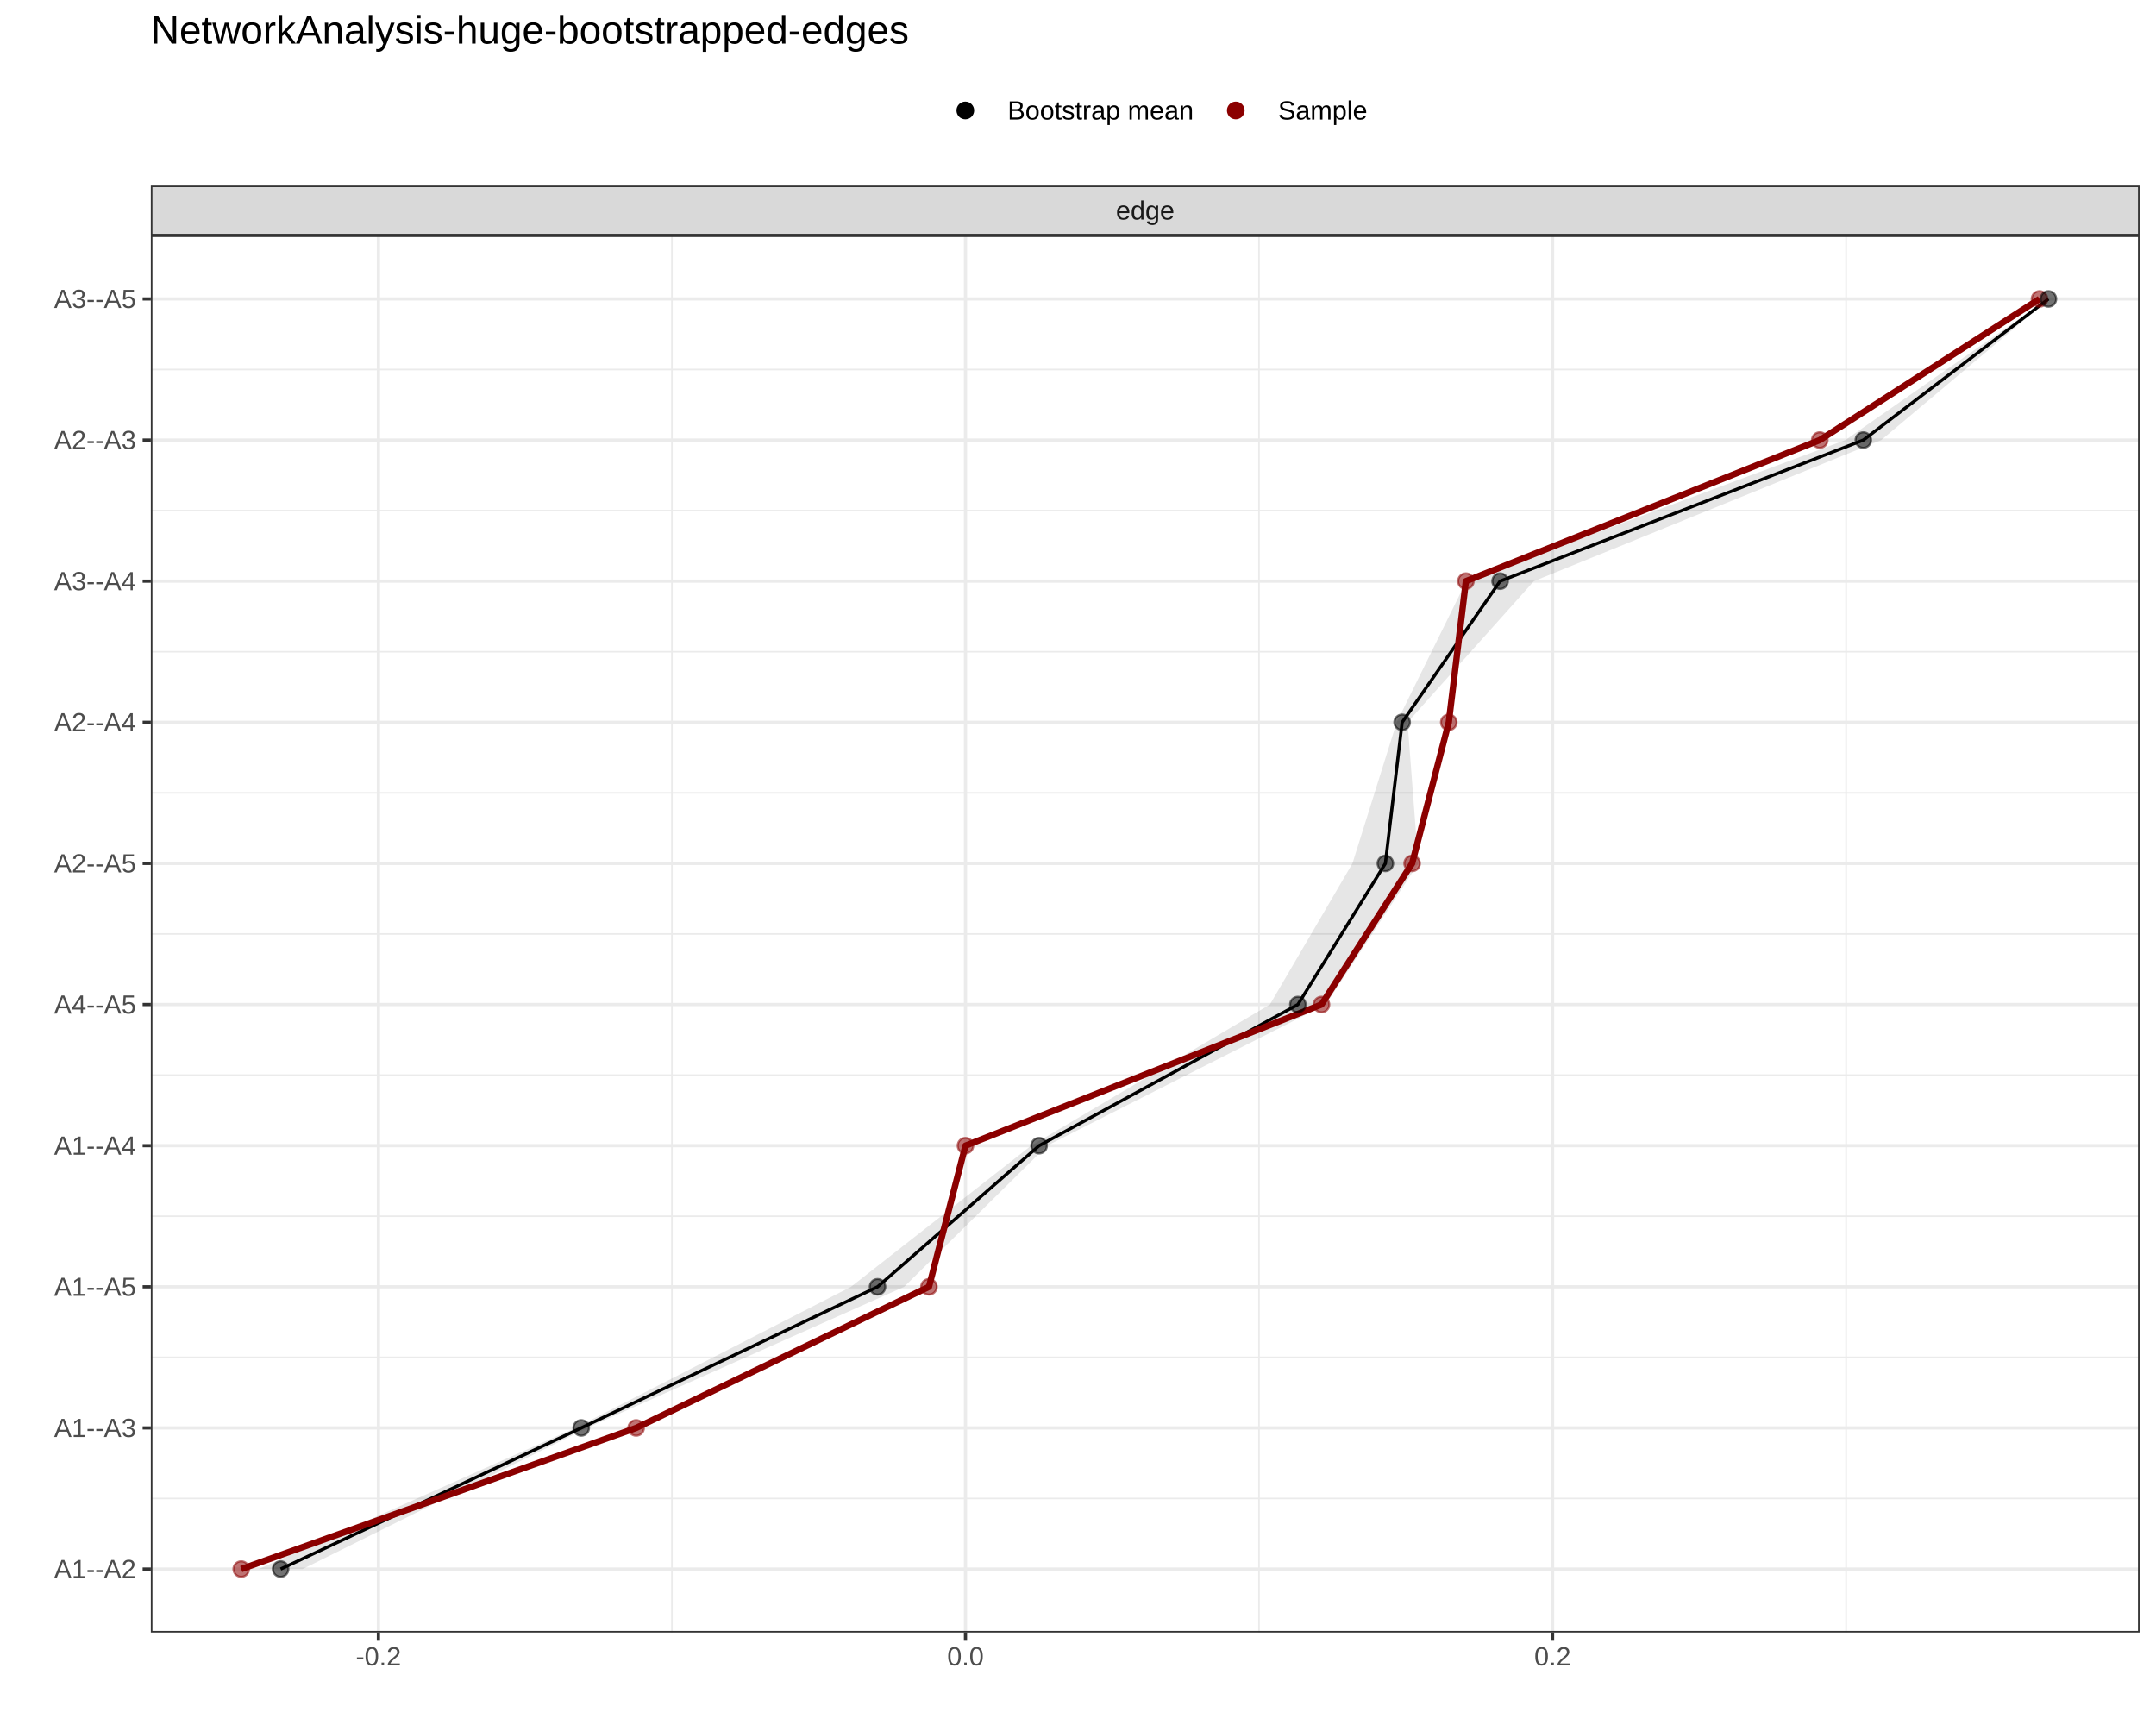
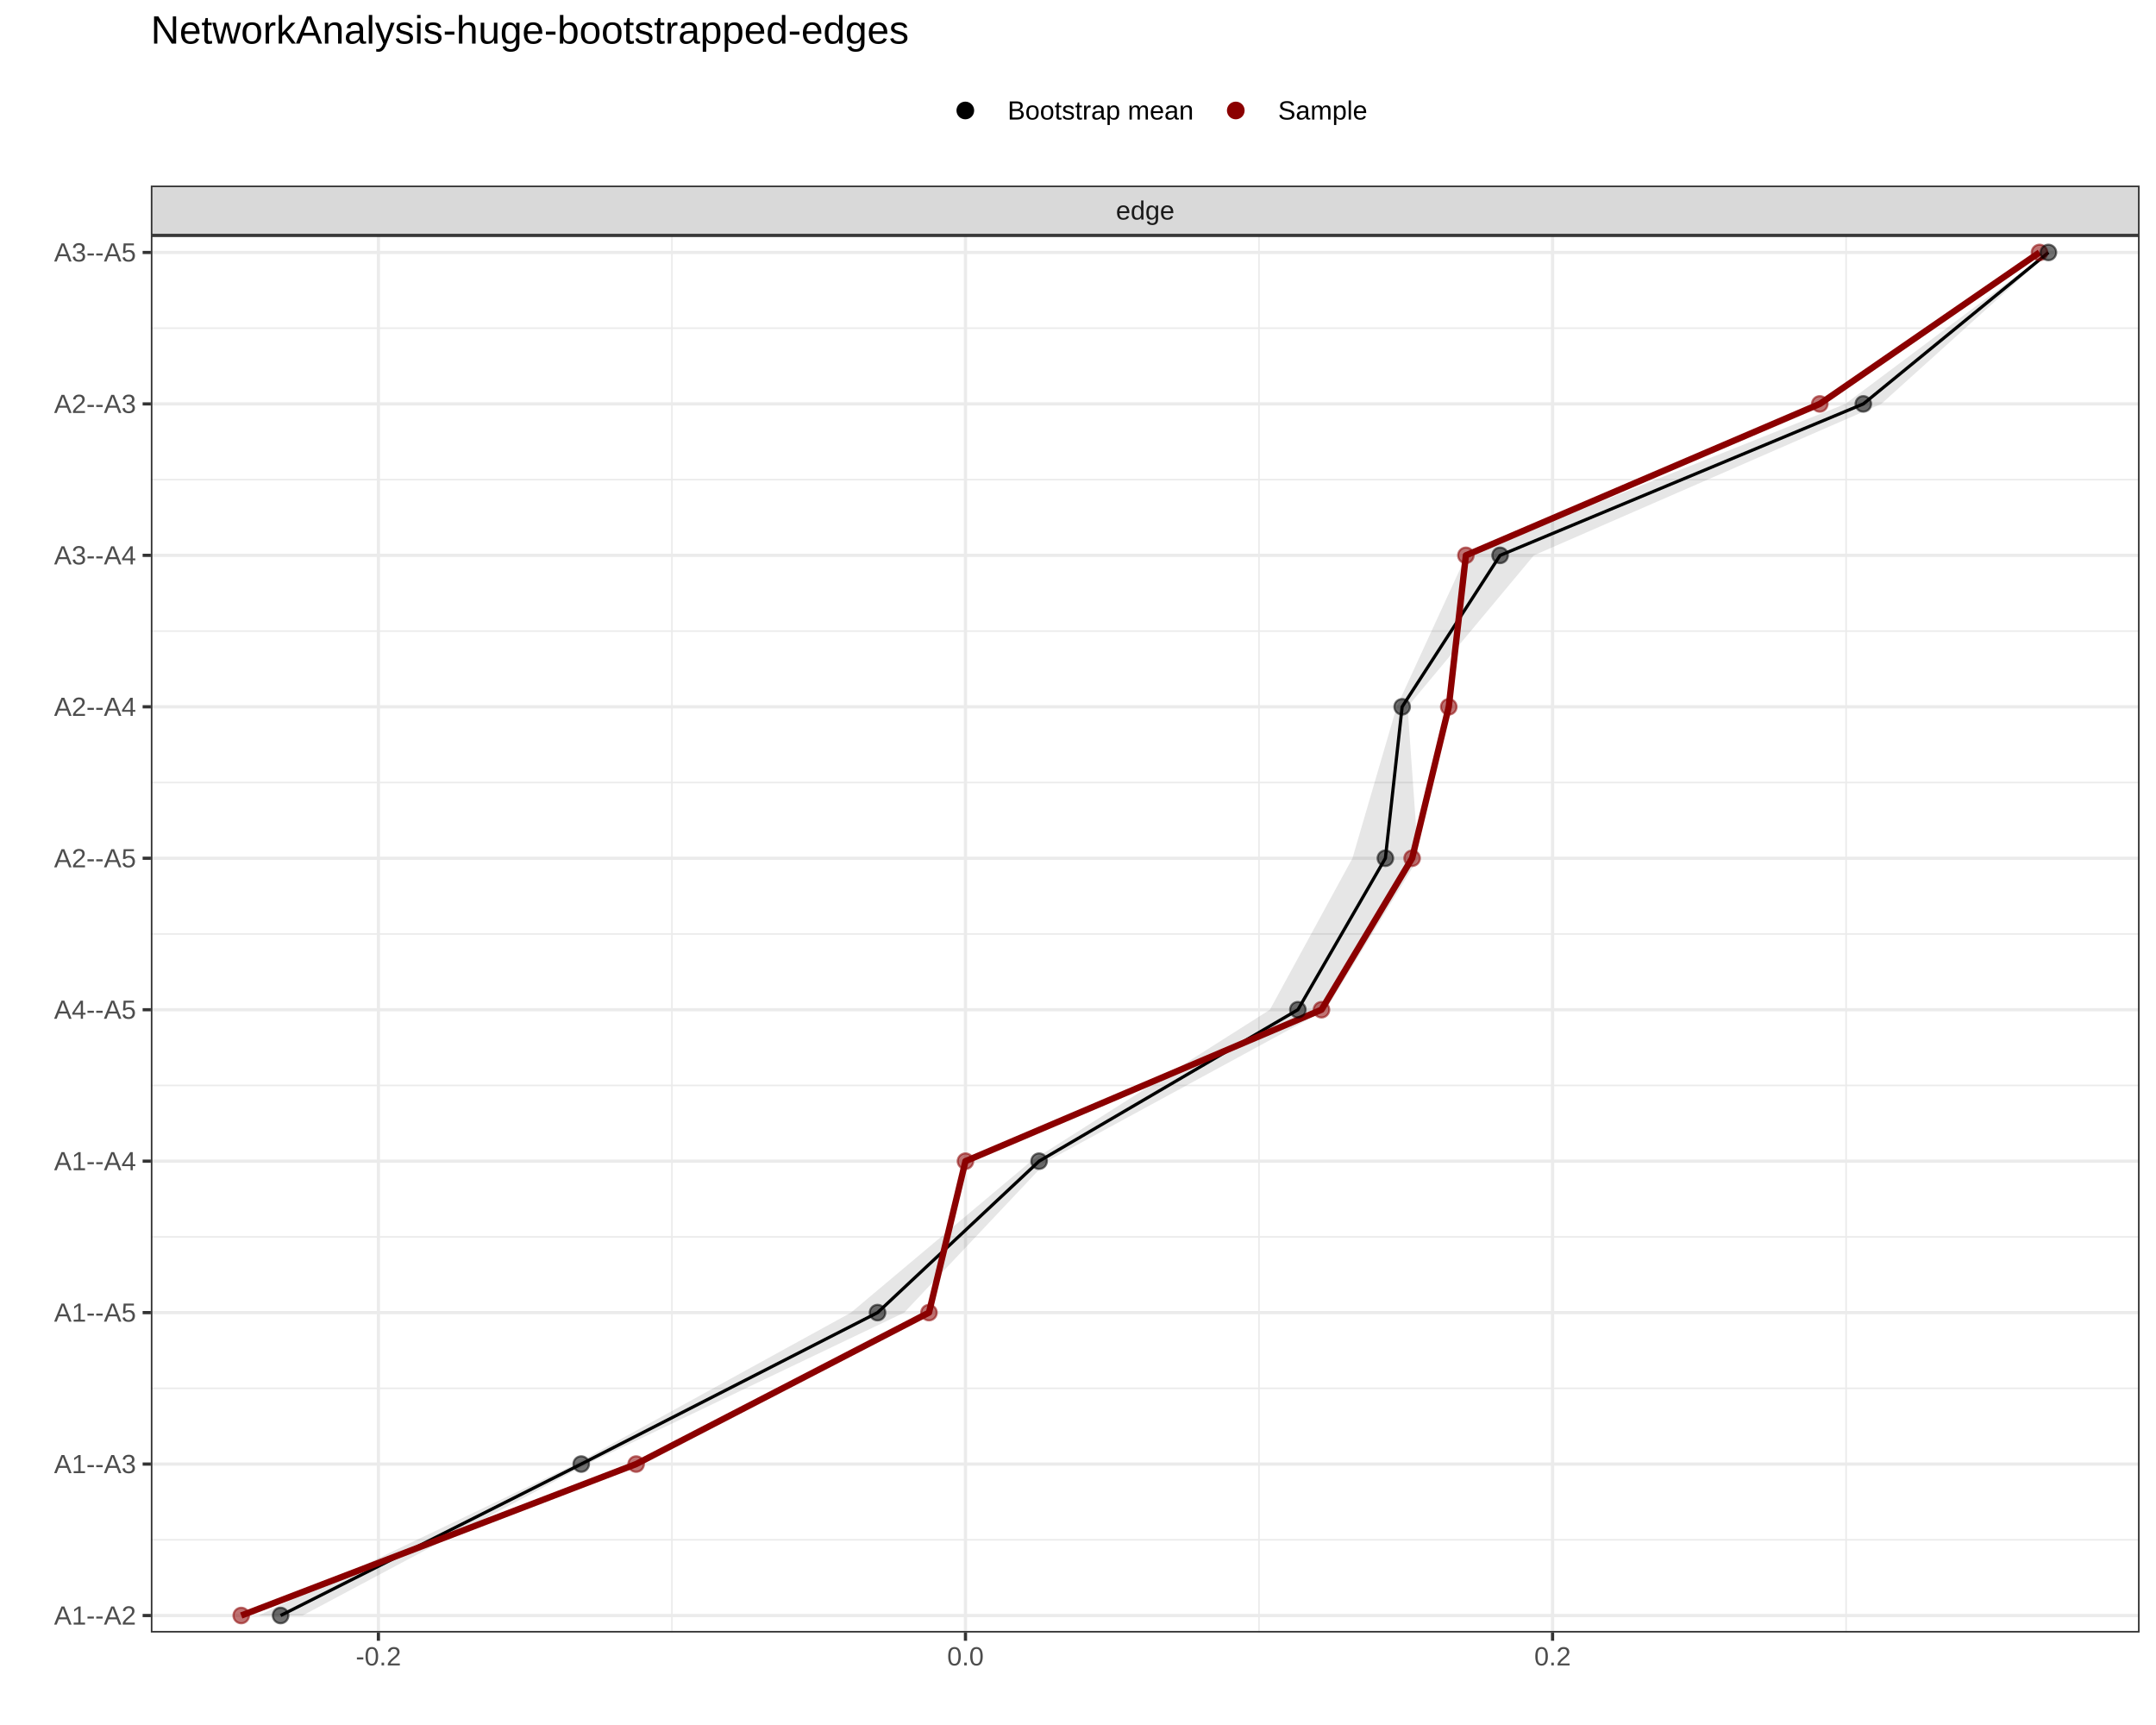
<svg xmlns="http://www.w3.org/2000/svg" viewBox="0 0 720.00 576.00">
  <defs>
    <style type="text/css">
    line, polyline, polygon, path, rect, circle {
      fill: none;
      stroke: #000000;
      stroke-linecap: round;
      stroke-linejoin: round;
      stroke-miterlimit: 10.00;
    }
  </style>
  </defs>
  <rect width="100%" height="100%" style="stroke: none; fill: #FFFFFF;" />
  <rect x="0.00" y="0.00" width="720.00" height="576.00" style="stroke-width: 1.07; stroke: #FFFFFF; fill: #FFFFFF;" />
  <defs>
    <clipPath id="cpNTAuMzd8NzE0LjUyfDU0NS4xM3w3OC42MQ==">
      <rect x="50.37" y="78.61" width="664.15" height="466.52" />
    </clipPath>
  </defs>
  <rect x="50.37" y="78.61" width="664.15" height="466.52" style="stroke-width: 1.07; stroke: none; fill: #FFFFFF;" clip-path="url(#cpNTAuMzd8NzE0LjUyfDU0NS4xM3w3OC42MQ==)" />
-   <polyline points="50.37,500.36 714.52,500.36 " style="stroke-width: 0.53; stroke: #EBEBEB; stroke-linecap: butt;" clip-path="url(#cpNTAuMzd8NzE0LjUyfDU0NS4xM3w3OC42MQ==)" />
-   <polyline points="50.37,453.24 714.52,453.24 " style="stroke-width: 0.53; stroke: #EBEBEB; stroke-linecap: butt;" clip-path="url(#cpNTAuMzd8NzE0LjUyfDU0NS4xM3w3OC42MQ==)" />
-   <polyline points="50.37,406.12 714.52,406.12 " style="stroke-width: 0.53; stroke: #EBEBEB; stroke-linecap: butt;" clip-path="url(#cpNTAuMzd8NzE0LjUyfDU0NS4xM3w3OC42MQ==)" />
-   <polyline points="50.37,358.99 714.52,358.99 " style="stroke-width: 0.53; stroke: #EBEBEB; stroke-linecap: butt;" clip-path="url(#cpNTAuMzd8NzE0LjUyfDU0NS4xM3w3OC42MQ==)" />
+   <polyline points="50.37,514.16 714.52,514.16 " style="stroke-width: 0.53; stroke: #EBEBEB; stroke-linecap: butt;" clip-path="url(#cpNTAuMzd8NzE0LjUyfDU0NS4xM3w3OC42MQ==)" />
+   <polyline points="50.37,463.59 714.52,463.59 " style="stroke-width: 0.53; stroke: #EBEBEB; stroke-linecap: butt;" clip-path="url(#cpNTAuMzd8NzE0LjUyfDU0NS4xM3w3OC42MQ==)" />
+   <polyline points="50.37,413.01 714.52,413.01 " style="stroke-width: 0.53; stroke: #EBEBEB; stroke-linecap: butt;" clip-path="url(#cpNTAuMzd8NzE0LjUyfDU0NS4xM3w3OC42MQ==)" />
+   <polyline points="50.37,362.44 714.52,362.44 " style="stroke-width: 0.53; stroke: #EBEBEB; stroke-linecap: butt;" clip-path="url(#cpNTAuMzd8NzE0LjUyfDU0NS4xM3w3OC42MQ==)" />
  <polyline points="50.37,311.87 714.52,311.87 " style="stroke-width: 0.53; stroke: #EBEBEB; stroke-linecap: butt;" clip-path="url(#cpNTAuMzd8NzE0LjUyfDU0NS4xM3w3OC42MQ==)" />
-   <polyline points="50.37,264.75 714.52,264.75 " style="stroke-width: 0.53; stroke: #EBEBEB; stroke-linecap: butt;" clip-path="url(#cpNTAuMzd8NzE0LjUyfDU0NS4xM3w3OC42MQ==)" />
-   <polyline points="50.37,217.62 714.52,217.62 " style="stroke-width: 0.53; stroke: #EBEBEB; stroke-linecap: butt;" clip-path="url(#cpNTAuMzd8NzE0LjUyfDU0NS4xM3w3OC42MQ==)" />
-   <polyline points="50.37,170.50 714.52,170.50 " style="stroke-width: 0.53; stroke: #EBEBEB; stroke-linecap: butt;" clip-path="url(#cpNTAuMzd8NzE0LjUyfDU0NS4xM3w3OC42MQ==)" />
-   <polyline points="50.37,123.38 714.52,123.38 " style="stroke-width: 0.53; stroke: #EBEBEB; stroke-linecap: butt;" clip-path="url(#cpNTAuMzd8NzE0LjUyfDU0NS4xM3w3OC42MQ==)" />
+   <polyline points="50.37,261.30 714.52,261.30 " style="stroke-width: 0.53; stroke: #EBEBEB; stroke-linecap: butt;" clip-path="url(#cpNTAuMzd8NzE0LjUyfDU0NS4xM3w3OC42MQ==)" />
+   <polyline points="50.37,210.73 714.52,210.73 " style="stroke-width: 0.53; stroke: #EBEBEB; stroke-linecap: butt;" clip-path="url(#cpNTAuMzd8NzE0LjUyfDU0NS4xM3w3OC42MQ==)" />
+   <polyline points="50.37,160.16 714.52,160.16 " style="stroke-width: 0.53; stroke: #EBEBEB; stroke-linecap: butt;" clip-path="url(#cpNTAuMzd8NzE0LjUyfDU0NS4xM3w3OC42MQ==)" />
+   <polyline points="50.37,109.58 714.52,109.58 " style="stroke-width: 0.53; stroke: #EBEBEB; stroke-linecap: butt;" clip-path="url(#cpNTAuMzd8NzE0LjUyfDU0NS4xM3w3OC42MQ==)" />
  <polyline points="224.39,545.13 224.39,78.61 " style="stroke-width: 0.53; stroke: #EBEBEB; stroke-linecap: butt;" clip-path="url(#cpNTAuMzd8NzE0LjUyfDU0NS4xM3w3OC42MQ==)" />
  <polyline points="420.45,545.13 420.45,78.61 " style="stroke-width: 0.53; stroke: #EBEBEB; stroke-linecap: butt;" clip-path="url(#cpNTAuMzd8NzE0LjUyfDU0NS4xM3w3OC42MQ==)" />
  <polyline points="616.51,545.13 616.51,78.61 " style="stroke-width: 0.53; stroke: #EBEBEB; stroke-linecap: butt;" clip-path="url(#cpNTAuMzd8NzE0LjUyfDU0NS4xM3w3OC42MQ==)" />
-   <polyline points="50.37,523.93 714.52,523.93 " style="stroke-width: 1.07; stroke: #EBEBEB; stroke-linecap: butt;" clip-path="url(#cpNTAuMzd8NzE0LjUyfDU0NS4xM3w3OC42MQ==)" />
-   <polyline points="50.37,476.80 714.52,476.80 " style="stroke-width: 1.07; stroke: #EBEBEB; stroke-linecap: butt;" clip-path="url(#cpNTAuMzd8NzE0LjUyfDU0NS4xM3w3OC42MQ==)" />
-   <polyline points="50.37,429.68 714.52,429.68 " style="stroke-width: 1.07; stroke: #EBEBEB; stroke-linecap: butt;" clip-path="url(#cpNTAuMzd8NzE0LjUyfDU0NS4xM3w3OC42MQ==)" />
-   <polyline points="50.37,382.56 714.52,382.56 " style="stroke-width: 1.07; stroke: #EBEBEB; stroke-linecap: butt;" clip-path="url(#cpNTAuMzd8NzE0LjUyfDU0NS4xM3w3OC42MQ==)" />
-   <polyline points="50.37,335.43 714.52,335.43 " style="stroke-width: 1.07; stroke: #EBEBEB; stroke-linecap: butt;" clip-path="url(#cpNTAuMzd8NzE0LjUyfDU0NS4xM3w3OC42MQ==)" />
-   <polyline points="50.37,288.31 714.52,288.31 " style="stroke-width: 1.07; stroke: #EBEBEB; stroke-linecap: butt;" clip-path="url(#cpNTAuMzd8NzE0LjUyfDU0NS4xM3w3OC42MQ==)" />
-   <polyline points="50.37,241.19 714.52,241.19 " style="stroke-width: 1.07; stroke: #EBEBEB; stroke-linecap: butt;" clip-path="url(#cpNTAuMzd8NzE0LjUyfDU0NS4xM3w3OC42MQ==)" />
-   <polyline points="50.37,194.06 714.52,194.06 " style="stroke-width: 1.07; stroke: #EBEBEB; stroke-linecap: butt;" clip-path="url(#cpNTAuMzd8NzE0LjUyfDU0NS4xM3w3OC42MQ==)" />
-   <polyline points="50.37,146.94 714.52,146.94 " style="stroke-width: 1.07; stroke: #EBEBEB; stroke-linecap: butt;" clip-path="url(#cpNTAuMzd8NzE0LjUyfDU0NS4xM3w3OC42MQ==)" />
-   <polyline points="50.37,99.82 714.52,99.82 " style="stroke-width: 1.07; stroke: #EBEBEB; stroke-linecap: butt;" clip-path="url(#cpNTAuMzd8NzE0LjUyfDU0NS4xM3w3OC42MQ==)" />
+   <polyline points="50.37,539.44 714.52,539.44 " style="stroke-width: 1.07; stroke: #EBEBEB; stroke-linecap: butt;" clip-path="url(#cpNTAuMzd8NzE0LjUyfDU0NS4xM3w3OC42MQ==)" />
+   <polyline points="50.37,488.87 714.52,488.87 " style="stroke-width: 1.07; stroke: #EBEBEB; stroke-linecap: butt;" clip-path="url(#cpNTAuMzd8NzE0LjUyfDU0NS4xM3w3OC42MQ==)" />
+   <polyline points="50.37,438.30 714.52,438.30 " style="stroke-width: 1.07; stroke: #EBEBEB; stroke-linecap: butt;" clip-path="url(#cpNTAuMzd8NzE0LjUyfDU0NS4xM3w3OC42MQ==)" />
+   <polyline points="50.37,387.73 714.52,387.73 " style="stroke-width: 1.07; stroke: #EBEBEB; stroke-linecap: butt;" clip-path="url(#cpNTAuMzd8NzE0LjUyfDU0NS4xM3w3OC42MQ==)" />
+   <polyline points="50.37,337.16 714.52,337.16 " style="stroke-width: 1.07; stroke: #EBEBEB; stroke-linecap: butt;" clip-path="url(#cpNTAuMzd8NzE0LjUyfDU0NS4xM3w3OC42MQ==)" />
+   <polyline points="50.37,286.58 714.52,286.58 " style="stroke-width: 1.07; stroke: #EBEBEB; stroke-linecap: butt;" clip-path="url(#cpNTAuMzd8NzE0LjUyfDU0NS4xM3w3OC42MQ==)" />
+   <polyline points="50.37,236.01 714.52,236.01 " style="stroke-width: 1.07; stroke: #EBEBEB; stroke-linecap: butt;" clip-path="url(#cpNTAuMzd8NzE0LjUyfDU0NS4xM3w3OC42MQ==)" />
+   <polyline points="50.37,185.44 714.52,185.44 " style="stroke-width: 1.07; stroke: #EBEBEB; stroke-linecap: butt;" clip-path="url(#cpNTAuMzd8NzE0LjUyfDU0NS4xM3w3OC42MQ==)" />
+   <polyline points="50.37,134.87 714.52,134.87 " style="stroke-width: 1.07; stroke: #EBEBEB; stroke-linecap: butt;" clip-path="url(#cpNTAuMzd8NzE0LjUyfDU0NS4xM3w3OC42MQ==)" />
+   <polyline points="50.37,84.30 714.52,84.30 " style="stroke-width: 1.07; stroke: #EBEBEB; stroke-linecap: butt;" clip-path="url(#cpNTAuMzd8NzE0LjUyfDU0NS4xM3w3OC42MQ==)" />
  <polyline points="126.37,545.13 126.37,78.61 " style="stroke-width: 1.07; stroke: #EBEBEB; stroke-linecap: butt;" clip-path="url(#cpNTAuMzd8NzE0LjUyfDU0NS4xM3w3OC42MQ==)" />
  <polyline points="322.42,545.13 322.42,78.61 " style="stroke-width: 1.07; stroke: #EBEBEB; stroke-linecap: butt;" clip-path="url(#cpNTAuMzd8NzE0LjUyfDU0NS4xM3w3OC42MQ==)" />
  <polyline points="518.48,545.13 518.48,78.61 " style="stroke-width: 1.07; stroke: #EBEBEB; stroke-linecap: butt;" clip-path="url(#cpNTAuMzd8NzE0LjUyfDU0NS4xM3w3OC42MQ==)" />
-   <polygon points="86.37,523.93 192.12,476.80 284.18,429.68 344.34,382.56 424.08,335.43 451.65,288.31 466.43,241.19 489.69,194.06 616.26,146.94 683.82,99.82 684.33,99.82 628.25,146.94 512.24,194.06 470.06,241.19 473.64,288.31 442.77,335.43 349.68,382.56 301.95,429.68 196.08,476.80 101.05,523.93 " style="stroke-width: 1.07; stroke: none; fill: #000000; fill-opacity: 0.10;" clip-path="url(#cpNTAuMzd8NzE0LjUyfDU0NS4xM3w3OC42MQ==)" />
-   <polyline points="93.71,523.93 194.10,476.80 293.06,429.68 347.01,382.56 433.43,335.43 462.65,288.31 468.25,241.19 500.96,194.06 622.26,146.94 684.07,99.82 " style="stroke-width: 1.07; stroke-linecap: butt;" clip-path="url(#cpNTAuMzd8NzE0LjUyfDU0NS4xM3w3OC42MQ==)" />
-   <polyline points="80.56,523.93 212.44,476.80 310.23,429.68 322.42,382.56 441.31,335.43 471.58,288.31 483.82,241.19 489.54,194.06 607.72,146.94 681.10,99.82 " style="stroke-width: 2.13; stroke: #8B0000; stroke-linecap: butt;" clip-path="url(#cpNTAuMzd8NzE0LjUyfDU0NS4xM3w3OC42MQ==)" />
-   <circle cx="80.56" cy="523.93" r="1.95pt" style="stroke-width: 0.71; stroke: #8B0000; stroke-opacity: 0.55; fill: #8B0000; fill-opacity: 0.55;" clip-path="url(#cpNTAuMzd8NzE0LjUyfDU0NS4xM3w3OC42MQ==)" />
-   <circle cx="212.44" cy="476.80" r="1.95pt" style="stroke-width: 0.71; stroke: #8B0000; stroke-opacity: 0.55; fill: #8B0000; fill-opacity: 0.55;" clip-path="url(#cpNTAuMzd8NzE0LjUyfDU0NS4xM3w3OC42MQ==)" />
-   <circle cx="310.23" cy="429.68" r="1.95pt" style="stroke-width: 0.71; stroke: #8B0000; stroke-opacity: 0.55; fill: #8B0000; fill-opacity: 0.55;" clip-path="url(#cpNTAuMzd8NzE0LjUyfDU0NS4xM3w3OC42MQ==)" />
-   <circle cx="322.42" cy="382.56" r="1.95pt" style="stroke-width: 0.71; stroke: #8B0000; stroke-opacity: 0.55; fill: #8B0000; fill-opacity: 0.55;" clip-path="url(#cpNTAuMzd8NzE0LjUyfDU0NS4xM3w3OC42MQ==)" />
-   <circle cx="441.31" cy="335.43" r="1.95pt" style="stroke-width: 0.71; stroke: #8B0000; stroke-opacity: 0.55; fill: #8B0000; fill-opacity: 0.55;" clip-path="url(#cpNTAuMzd8NzE0LjUyfDU0NS4xM3w3OC42MQ==)" />
-   <circle cx="471.58" cy="288.31" r="1.95pt" style="stroke-width: 0.71; stroke: #8B0000; stroke-opacity: 0.55; fill: #8B0000; fill-opacity: 0.55;" clip-path="url(#cpNTAuMzd8NzE0LjUyfDU0NS4xM3w3OC42MQ==)" />
-   <circle cx="483.82" cy="241.19" r="1.95pt" style="stroke-width: 0.71; stroke: #8B0000; stroke-opacity: 0.55; fill: #8B0000; fill-opacity: 0.55;" clip-path="url(#cpNTAuMzd8NzE0LjUyfDU0NS4xM3w3OC42MQ==)" />
-   <circle cx="489.54" cy="194.06" r="1.95pt" style="stroke-width: 0.71; stroke: #8B0000; stroke-opacity: 0.55; fill: #8B0000; fill-opacity: 0.55;" clip-path="url(#cpNTAuMzd8NzE0LjUyfDU0NS4xM3w3OC42MQ==)" />
-   <circle cx="607.72" cy="146.94" r="1.95pt" style="stroke-width: 0.71; stroke: #8B0000; stroke-opacity: 0.55; fill: #8B0000; fill-opacity: 0.55;" clip-path="url(#cpNTAuMzd8NzE0LjUyfDU0NS4xM3w3OC42MQ==)" />
-   <circle cx="681.10" cy="99.82" r="1.95pt" style="stroke-width: 0.71; stroke: #8B0000; stroke-opacity: 0.55; fill: #8B0000; fill-opacity: 0.55;" clip-path="url(#cpNTAuMzd8NzE0LjUyfDU0NS4xM3w3OC42MQ==)" />
-   <circle cx="93.71" cy="523.93" r="1.95pt" style="stroke-width: 0.71; stroke: #000000; stroke-opacity: 0.55; fill: #000000; fill-opacity: 0.55;" clip-path="url(#cpNTAuMzd8NzE0LjUyfDU0NS4xM3w3OC42MQ==)" />
-   <circle cx="194.10" cy="476.80" r="1.95pt" style="stroke-width: 0.71; stroke: #000000; stroke-opacity: 0.55; fill: #000000; fill-opacity: 0.55;" clip-path="url(#cpNTAuMzd8NzE0LjUyfDU0NS4xM3w3OC42MQ==)" />
-   <circle cx="293.06" cy="429.68" r="1.95pt" style="stroke-width: 0.71; stroke: #000000; stroke-opacity: 0.55; fill: #000000; fill-opacity: 0.55;" clip-path="url(#cpNTAuMzd8NzE0LjUyfDU0NS4xM3w3OC42MQ==)" />
-   <circle cx="347.01" cy="382.56" r="1.95pt" style="stroke-width: 0.71; stroke: #000000; stroke-opacity: 0.55; fill: #000000; fill-opacity: 0.55;" clip-path="url(#cpNTAuMzd8NzE0LjUyfDU0NS4xM3w3OC42MQ==)" />
-   <circle cx="433.43" cy="335.43" r="1.95pt" style="stroke-width: 0.71; stroke: #000000; stroke-opacity: 0.55; fill: #000000; fill-opacity: 0.55;" clip-path="url(#cpNTAuMzd8NzE0LjUyfDU0NS4xM3w3OC42MQ==)" />
-   <circle cx="462.65" cy="288.31" r="1.95pt" style="stroke-width: 0.71; stroke: #000000; stroke-opacity: 0.55; fill: #000000; fill-opacity: 0.55;" clip-path="url(#cpNTAuMzd8NzE0LjUyfDU0NS4xM3w3OC42MQ==)" />
-   <circle cx="468.25" cy="241.19" r="1.95pt" style="stroke-width: 0.71; stroke: #000000; stroke-opacity: 0.55; fill: #000000; fill-opacity: 0.55;" clip-path="url(#cpNTAuMzd8NzE0LjUyfDU0NS4xM3w3OC42MQ==)" />
-   <circle cx="500.96" cy="194.06" r="1.95pt" style="stroke-width: 0.71; stroke: #000000; stroke-opacity: 0.55; fill: #000000; fill-opacity: 0.55;" clip-path="url(#cpNTAuMzd8NzE0LjUyfDU0NS4xM3w3OC42MQ==)" />
-   <circle cx="622.26" cy="146.94" r="1.95pt" style="stroke-width: 0.71; stroke: #000000; stroke-opacity: 0.55; fill: #000000; fill-opacity: 0.55;" clip-path="url(#cpNTAuMzd8NzE0LjUyfDU0NS4xM3w3OC42MQ==)" />
-   <circle cx="684.07" cy="99.82" r="1.95pt" style="stroke-width: 0.71; stroke: #000000; stroke-opacity: 0.55; fill: #000000; fill-opacity: 0.55;" clip-path="url(#cpNTAuMzd8NzE0LjUyfDU0NS4xM3w3OC42MQ==)" />
+   <polygon points="86.37,539.44 192.12,488.87 284.18,438.30 344.34,387.73 424.08,337.16 451.65,286.58 466.43,236.01 489.69,185.44 616.26,134.87 683.82,84.30 684.33,84.30 628.25,134.87 512.24,185.44 470.06,236.01 473.64,286.58 442.77,337.16 349.68,387.73 301.95,438.30 196.08,488.87 101.05,539.44 " style="stroke-width: 1.07; stroke: none; fill: #000000; fill-opacity: 0.10;" clip-path="url(#cpNTAuMzd8NzE0LjUyfDU0NS4xM3w3OC42MQ==)" />
+   <polyline points="93.71,539.44 194.10,488.87 293.06,438.30 347.01,387.73 433.43,337.16 462.65,286.58 468.25,236.01 500.96,185.44 622.26,134.87 684.07,84.30 " style="stroke-width: 1.07; stroke-linecap: butt;" clip-path="url(#cpNTAuMzd8NzE0LjUyfDU0NS4xM3w3OC42MQ==)" />
+   <polyline points="80.56,539.44 212.44,488.87 310.23,438.30 322.42,387.73 441.31,337.16 471.58,286.58 483.82,236.01 489.54,185.44 607.72,134.87 681.10,84.30 " style="stroke-width: 2.13; stroke: #8B0000; stroke-linecap: butt;" clip-path="url(#cpNTAuMzd8NzE0LjUyfDU0NS4xM3w3OC42MQ==)" />
+   <circle cx="80.56" cy="539.44" r="1.95pt" style="stroke-width: 0.71; stroke: #8B0000; stroke-opacity: 0.55; fill: #8B0000; fill-opacity: 0.55;" clip-path="url(#cpNTAuMzd8NzE0LjUyfDU0NS4xM3w3OC42MQ==)" />
+   <circle cx="212.44" cy="488.87" r="1.95pt" style="stroke-width: 0.71; stroke: #8B0000; stroke-opacity: 0.55; fill: #8B0000; fill-opacity: 0.55;" clip-path="url(#cpNTAuMzd8NzE0LjUyfDU0NS4xM3w3OC42MQ==)" />
+   <circle cx="310.23" cy="438.30" r="1.95pt" style="stroke-width: 0.71; stroke: #8B0000; stroke-opacity: 0.55; fill: #8B0000; fill-opacity: 0.55;" clip-path="url(#cpNTAuMzd8NzE0LjUyfDU0NS4xM3w3OC42MQ==)" />
+   <circle cx="322.42" cy="387.73" r="1.95pt" style="stroke-width: 0.71; stroke: #8B0000; stroke-opacity: 0.55; fill: #8B0000; fill-opacity: 0.55;" clip-path="url(#cpNTAuMzd8NzE0LjUyfDU0NS4xM3w3OC42MQ==)" />
+   <circle cx="441.31" cy="337.16" r="1.95pt" style="stroke-width: 0.71; stroke: #8B0000; stroke-opacity: 0.55; fill: #8B0000; fill-opacity: 0.55;" clip-path="url(#cpNTAuMzd8NzE0LjUyfDU0NS4xM3w3OC42MQ==)" />
+   <circle cx="471.58" cy="286.58" r="1.95pt" style="stroke-width: 0.71; stroke: #8B0000; stroke-opacity: 0.55; fill: #8B0000; fill-opacity: 0.55;" clip-path="url(#cpNTAuMzd8NzE0LjUyfDU0NS4xM3w3OC42MQ==)" />
+   <circle cx="483.82" cy="236.01" r="1.95pt" style="stroke-width: 0.71; stroke: #8B0000; stroke-opacity: 0.55; fill: #8B0000; fill-opacity: 0.55;" clip-path="url(#cpNTAuMzd8NzE0LjUyfDU0NS4xM3w3OC42MQ==)" />
+   <circle cx="489.54" cy="185.44" r="1.95pt" style="stroke-width: 0.71; stroke: #8B0000; stroke-opacity: 0.55; fill: #8B0000; fill-opacity: 0.55;" clip-path="url(#cpNTAuMzd8NzE0LjUyfDU0NS4xM3w3OC42MQ==)" />
+   <circle cx="607.72" cy="134.87" r="1.95pt" style="stroke-width: 0.71; stroke: #8B0000; stroke-opacity: 0.55; fill: #8B0000; fill-opacity: 0.55;" clip-path="url(#cpNTAuMzd8NzE0LjUyfDU0NS4xM3w3OC42MQ==)" />
+   <circle cx="681.10" cy="84.30" r="1.95pt" style="stroke-width: 0.71; stroke: #8B0000; stroke-opacity: 0.55; fill: #8B0000; fill-opacity: 0.55;" clip-path="url(#cpNTAuMzd8NzE0LjUyfDU0NS4xM3w3OC42MQ==)" />
+   <circle cx="93.71" cy="539.44" r="1.95pt" style="stroke-width: 0.71; stroke: #000000; stroke-opacity: 0.55; fill: #000000; fill-opacity: 0.55;" clip-path="url(#cpNTAuMzd8NzE0LjUyfDU0NS4xM3w3OC42MQ==)" />
+   <circle cx="194.10" cy="488.87" r="1.95pt" style="stroke-width: 0.71; stroke: #000000; stroke-opacity: 0.55; fill: #000000; fill-opacity: 0.55;" clip-path="url(#cpNTAuMzd8NzE0LjUyfDU0NS4xM3w3OC42MQ==)" />
+   <circle cx="293.06" cy="438.30" r="1.95pt" style="stroke-width: 0.71; stroke: #000000; stroke-opacity: 0.55; fill: #000000; fill-opacity: 0.55;" clip-path="url(#cpNTAuMzd8NzE0LjUyfDU0NS4xM3w3OC42MQ==)" />
+   <circle cx="347.01" cy="387.73" r="1.95pt" style="stroke-width: 0.71; stroke: #000000; stroke-opacity: 0.55; fill: #000000; fill-opacity: 0.55;" clip-path="url(#cpNTAuMzd8NzE0LjUyfDU0NS4xM3w3OC42MQ==)" />
+   <circle cx="433.43" cy="337.16" r="1.95pt" style="stroke-width: 0.71; stroke: #000000; stroke-opacity: 0.55; fill: #000000; fill-opacity: 0.55;" clip-path="url(#cpNTAuMzd8NzE0LjUyfDU0NS4xM3w3OC42MQ==)" />
+   <circle cx="462.65" cy="286.58" r="1.95pt" style="stroke-width: 0.71; stroke: #000000; stroke-opacity: 0.55; fill: #000000; fill-opacity: 0.55;" clip-path="url(#cpNTAuMzd8NzE0LjUyfDU0NS4xM3w3OC42MQ==)" />
+   <circle cx="468.25" cy="236.01" r="1.95pt" style="stroke-width: 0.71; stroke: #000000; stroke-opacity: 0.55; fill: #000000; fill-opacity: 0.55;" clip-path="url(#cpNTAuMzd8NzE0LjUyfDU0NS4xM3w3OC42MQ==)" />
+   <circle cx="500.96" cy="185.44" r="1.95pt" style="stroke-width: 0.71; stroke: #000000; stroke-opacity: 0.55; fill: #000000; fill-opacity: 0.55;" clip-path="url(#cpNTAuMzd8NzE0LjUyfDU0NS4xM3w3OC42MQ==)" />
+   <circle cx="622.26" cy="134.87" r="1.95pt" style="stroke-width: 0.71; stroke: #000000; stroke-opacity: 0.55; fill: #000000; fill-opacity: 0.55;" clip-path="url(#cpNTAuMzd8NzE0LjUyfDU0NS4xM3w3OC42MQ==)" />
+   <circle cx="684.07" cy="84.30" r="1.95pt" style="stroke-width: 0.71; stroke: #000000; stroke-opacity: 0.55; fill: #000000; fill-opacity: 0.55;" clip-path="url(#cpNTAuMzd8NzE0LjUyfDU0NS4xM3w3OC42MQ==)" />
  <rect x="50.37" y="78.61" width="664.15" height="466.52" style="stroke-width: 1.07; stroke: #333333;" clip-path="url(#cpNTAuMzd8NzE0LjUyfDU0NS4xM3w3OC42MQ==)" />
  <defs>
    <clipPath id="cpMC4wMHw3MjAuMDB8NTc2LjAwfDAuMDA=">
      <rect x="0.00" y="0.00" width="720.00" height="576.00" />
    </clipPath>
  </defs>
  <defs>
    <clipPath id="cpNTAuMzd8NzE0LjUyfDc4LjYxfDYxLjk3">
      <rect x="50.37" y="61.97" width="664.15" height="16.64" />
    </clipPath>
  </defs>
  <rect x="50.37" y="61.97" width="664.15" height="16.64" style="stroke-width: 1.07; stroke: #333333; fill: #D9D9D9;" clip-path="url(#cpNTAuMzd8NzE0LjUyfDc4LjYxfDYxLjk3)" />
  <g clip-path="url(#cpNTAuMzd8NzE0LjUyfDc4LjYxfDYxLjk3)">
    <text x="372.66" y="73.31" style="font-size: 8.80px; fill: #1A1A1A; font-family: Liberation Sans;" textLength="19.56px" lengthAdjust="spacingAndGlyphs">edge</text>
  </g>
  <defs>
    <clipPath id="cpMC4wMHw3MjAuMDB8NTc2LjAwfDAuMDA=">
      <rect x="0.00" y="0.00" width="720.00" height="576.00" />
    </clipPath>
  </defs>
  <polyline points="126.37,547.87 126.37,545.13 " style="stroke-width: 1.07; stroke: #333333; stroke-linecap: butt;" clip-path="url(#cpMC4wMHw3MjAuMDB8NTc2LjAwfDAuMDA=)" />
  <polyline points="322.42,547.87 322.42,545.13 " style="stroke-width: 1.07; stroke: #333333; stroke-linecap: butt;" clip-path="url(#cpMC4wMHw3MjAuMDB8NTc2LjAwfDAuMDA=)" />
  <polyline points="518.48,547.87 518.48,545.13 " style="stroke-width: 1.07; stroke: #333333; stroke-linecap: butt;" clip-path="url(#cpMC4wMHw3MjAuMDB8NTc2LjAwfDAuMDA=)" />
  <g clip-path="url(#cpMC4wMHw3MjAuMDB8NTc2LjAwfDAuMDA=)">
    <text x="118.80" y="556.11" style="font-size: 8.80px; fill: #4D4D4D; font-family: Liberation Sans;" textLength="15.14px" lengthAdjust="spacingAndGlyphs">-0.2</text>
  </g>
  <g clip-path="url(#cpMC4wMHw3MjAuMDB8NTc2LjAwfDAuMDA=)">
    <text x="316.31" y="556.11" style="font-size: 8.80px; fill: #4D4D4D; font-family: Liberation Sans;" textLength="12.22px" lengthAdjust="spacingAndGlyphs">0.0</text>
  </g>
  <g clip-path="url(#cpMC4wMHw3MjAuMDB8NTc2LjAwfDAuMDA=)">
    <text x="512.37" y="556.11" style="font-size: 8.80px; fill: #4D4D4D; font-family: Liberation Sans;" textLength="12.22px" lengthAdjust="spacingAndGlyphs">0.2</text>
  </g>
  <g clip-path="url(#cpMC4wMHw3MjAuMDB8NTc2LjAwfDAuMDA=)">
-     <text x="18.06" y="526.95" style="font-size: 8.80px; fill: #4D4D4D; font-family: Liberation Sans;" textLength="27.38px" lengthAdjust="spacingAndGlyphs">A1--A2</text>
+     <text x="18.06" y="542.47" style="font-size: 8.80px; fill: #4D4D4D; font-family: Liberation Sans;" textLength="27.38px" lengthAdjust="spacingAndGlyphs">A1--A2</text>
  </g>
  <g clip-path="url(#cpMC4wMHw3MjAuMDB8NTc2LjAwfDAuMDA=)">
-     <text x="18.06" y="479.83" style="font-size: 8.80px; fill: #4D4D4D; font-family: Liberation Sans;" textLength="27.38px" lengthAdjust="spacingAndGlyphs">A1--A3</text>
+     <text x="18.06" y="491.90" style="font-size: 8.80px; fill: #4D4D4D; font-family: Liberation Sans;" textLength="27.38px" lengthAdjust="spacingAndGlyphs">A1--A3</text>
  </g>
  <g clip-path="url(#cpMC4wMHw3MjAuMDB8NTc2LjAwfDAuMDA=)">
-     <text x="18.06" y="432.70" style="font-size: 8.80px; fill: #4D4D4D; font-family: Liberation Sans;" textLength="27.38px" lengthAdjust="spacingAndGlyphs">A1--A5</text>
+     <text x="18.06" y="441.32" style="font-size: 8.80px; fill: #4D4D4D; font-family: Liberation Sans;" textLength="27.38px" lengthAdjust="spacingAndGlyphs">A1--A5</text>
  </g>
  <g clip-path="url(#cpMC4wMHw3MjAuMDB8NTc2LjAwfDAuMDA=)">
-     <text x="18.06" y="385.58" style="font-size: 8.80px; fill: #4D4D4D; font-family: Liberation Sans;" textLength="27.38px" lengthAdjust="spacingAndGlyphs">A1--A4</text>
+     <text x="18.06" y="390.75" style="font-size: 8.80px; fill: #4D4D4D; font-family: Liberation Sans;" textLength="27.38px" lengthAdjust="spacingAndGlyphs">A1--A4</text>
  </g>
  <g clip-path="url(#cpMC4wMHw3MjAuMDB8NTc2LjAwfDAuMDA=)">
-     <text x="18.06" y="338.46" style="font-size: 8.80px; fill: #4D4D4D; font-family: Liberation Sans;" textLength="27.38px" lengthAdjust="spacingAndGlyphs">A4--A5</text>
+     <text x="18.06" y="340.18" style="font-size: 8.80px; fill: #4D4D4D; font-family: Liberation Sans;" textLength="27.38px" lengthAdjust="spacingAndGlyphs">A4--A5</text>
  </g>
  <g clip-path="url(#cpMC4wMHw3MjAuMDB8NTc2LjAwfDAuMDA=)">
-     <text x="18.06" y="291.33" style="font-size: 8.80px; fill: #4D4D4D; font-family: Liberation Sans;" textLength="27.38px" lengthAdjust="spacingAndGlyphs">A2--A5</text>
+     <text x="18.06" y="289.61" style="font-size: 8.80px; fill: #4D4D4D; font-family: Liberation Sans;" textLength="27.38px" lengthAdjust="spacingAndGlyphs">A2--A5</text>
  </g>
  <g clip-path="url(#cpMC4wMHw3MjAuMDB8NTc2LjAwfDAuMDA=)">
-     <text x="18.06" y="244.21" style="font-size: 8.80px; fill: #4D4D4D; font-family: Liberation Sans;" textLength="27.38px" lengthAdjust="spacingAndGlyphs">A2--A4</text>
+     <text x="18.06" y="239.04" style="font-size: 8.80px; fill: #4D4D4D; font-family: Liberation Sans;" textLength="27.38px" lengthAdjust="spacingAndGlyphs">A2--A4</text>
  </g>
  <g clip-path="url(#cpMC4wMHw3MjAuMDB8NTc2LjAwfDAuMDA=)">
-     <text x="18.06" y="197.09" style="font-size: 8.80px; fill: #4D4D4D; font-family: Liberation Sans;" textLength="27.38px" lengthAdjust="spacingAndGlyphs">A3--A4</text>
+     <text x="18.06" y="188.46" style="font-size: 8.80px; fill: #4D4D4D; font-family: Liberation Sans;" textLength="27.38px" lengthAdjust="spacingAndGlyphs">A3--A4</text>
  </g>
  <g clip-path="url(#cpMC4wMHw3MjAuMDB8NTc2LjAwfDAuMDA=)">
-     <text x="18.06" y="149.96" style="font-size: 8.80px; fill: #4D4D4D; font-family: Liberation Sans;" textLength="27.38px" lengthAdjust="spacingAndGlyphs">A2--A3</text>
+     <text x="18.06" y="137.89" style="font-size: 8.80px; fill: #4D4D4D; font-family: Liberation Sans;" textLength="27.38px" lengthAdjust="spacingAndGlyphs">A2--A3</text>
  </g>
  <g clip-path="url(#cpMC4wMHw3MjAuMDB8NTc2LjAwfDAuMDA=)">
-     <text x="18.06" y="102.84" style="font-size: 8.80px; fill: #4D4D4D; font-family: Liberation Sans;" textLength="27.38px" lengthAdjust="spacingAndGlyphs">A3--A5</text>
+     <text x="18.06" y="87.32" style="font-size: 8.80px; fill: #4D4D4D; font-family: Liberation Sans;" textLength="27.38px" lengthAdjust="spacingAndGlyphs">A3--A5</text>
  </g>
-   <polyline points="47.63,523.93 50.37,523.93 " style="stroke-width: 1.07; stroke: #333333; stroke-linecap: butt;" clip-path="url(#cpMC4wMHw3MjAuMDB8NTc2LjAwfDAuMDA=)" />
-   <polyline points="47.63,476.80 50.37,476.80 " style="stroke-width: 1.07; stroke: #333333; stroke-linecap: butt;" clip-path="url(#cpMC4wMHw3MjAuMDB8NTc2LjAwfDAuMDA=)" />
-   <polyline points="47.63,429.68 50.37,429.68 " style="stroke-width: 1.07; stroke: #333333; stroke-linecap: butt;" clip-path="url(#cpMC4wMHw3MjAuMDB8NTc2LjAwfDAuMDA=)" />
-   <polyline points="47.63,382.56 50.37,382.56 " style="stroke-width: 1.07; stroke: #333333; stroke-linecap: butt;" clip-path="url(#cpMC4wMHw3MjAuMDB8NTc2LjAwfDAuMDA=)" />
-   <polyline points="47.63,335.43 50.37,335.43 " style="stroke-width: 1.07; stroke: #333333; stroke-linecap: butt;" clip-path="url(#cpMC4wMHw3MjAuMDB8NTc2LjAwfDAuMDA=)" />
-   <polyline points="47.63,288.31 50.37,288.31 " style="stroke-width: 1.07; stroke: #333333; stroke-linecap: butt;" clip-path="url(#cpMC4wMHw3MjAuMDB8NTc2LjAwfDAuMDA=)" />
-   <polyline points="47.63,241.19 50.37,241.19 " style="stroke-width: 1.07; stroke: #333333; stroke-linecap: butt;" clip-path="url(#cpMC4wMHw3MjAuMDB8NTc2LjAwfDAuMDA=)" />
-   <polyline points="47.63,194.06 50.37,194.06 " style="stroke-width: 1.07; stroke: #333333; stroke-linecap: butt;" clip-path="url(#cpMC4wMHw3MjAuMDB8NTc2LjAwfDAuMDA=)" />
-   <polyline points="47.63,146.94 50.37,146.94 " style="stroke-width: 1.07; stroke: #333333; stroke-linecap: butt;" clip-path="url(#cpMC4wMHw3MjAuMDB8NTc2LjAwfDAuMDA=)" />
-   <polyline points="47.63,99.82 50.37,99.82 " style="stroke-width: 1.07; stroke: #333333; stroke-linecap: butt;" clip-path="url(#cpMC4wMHw3MjAuMDB8NTc2LjAwfDAuMDA=)" />
+   <polyline points="47.63,539.44 50.37,539.44 " style="stroke-width: 1.07; stroke: #333333; stroke-linecap: butt;" clip-path="url(#cpMC4wMHw3MjAuMDB8NTc2LjAwfDAuMDA=)" />
+   <polyline points="47.63,488.87 50.37,488.87 " style="stroke-width: 1.07; stroke: #333333; stroke-linecap: butt;" clip-path="url(#cpMC4wMHw3MjAuMDB8NTc2LjAwfDAuMDA=)" />
+   <polyline points="47.63,438.30 50.37,438.30 " style="stroke-width: 1.07; stroke: #333333; stroke-linecap: butt;" clip-path="url(#cpMC4wMHw3MjAuMDB8NTc2LjAwfDAuMDA=)" />
+   <polyline points="47.63,387.73 50.37,387.73 " style="stroke-width: 1.07; stroke: #333333; stroke-linecap: butt;" clip-path="url(#cpMC4wMHw3MjAuMDB8NTc2LjAwfDAuMDA=)" />
+   <polyline points="47.63,337.16 50.37,337.16 " style="stroke-width: 1.07; stroke: #333333; stroke-linecap: butt;" clip-path="url(#cpMC4wMHw3MjAuMDB8NTc2LjAwfDAuMDA=)" />
+   <polyline points="47.63,286.58 50.37,286.58 " style="stroke-width: 1.07; stroke: #333333; stroke-linecap: butt;" clip-path="url(#cpMC4wMHw3MjAuMDB8NTc2LjAwfDAuMDA=)" />
+   <polyline points="47.63,236.01 50.37,236.01 " style="stroke-width: 1.07; stroke: #333333; stroke-linecap: butt;" clip-path="url(#cpMC4wMHw3MjAuMDB8NTc2LjAwfDAuMDA=)" />
+   <polyline points="47.63,185.44 50.37,185.44 " style="stroke-width: 1.07; stroke: #333333; stroke-linecap: butt;" clip-path="url(#cpMC4wMHw3MjAuMDB8NTc2LjAwfDAuMDA=)" />
+   <polyline points="47.63,134.87 50.37,134.87 " style="stroke-width: 1.07; stroke: #333333; stroke-linecap: butt;" clip-path="url(#cpMC4wMHw3MjAuMDB8NTc2LjAwfDAuMDA=)" />
+   <polyline points="47.63,84.30 50.37,84.30 " style="stroke-width: 1.07; stroke: #333333; stroke-linecap: butt;" clip-path="url(#cpMC4wMHw3MjAuMDB8NTc2LjAwfDAuMDA=)" />
  <rect x="302.77" y="22.77" width="159.34" height="28.24" style="stroke-width: 1.07; stroke: none; fill: #FFFFFF;" clip-path="url(#cpMC4wMHw3MjAuMDB8NTc2LjAwfDAuMDA=)" />
  <rect x="313.73" y="28.25" width="17.28" height="17.28" style="stroke-width: 1.07; stroke: none; fill: #FFFFFF;" clip-path="url(#cpMC4wMHw3MjAuMDB8NTc2LjAwfDAuMDA=)" />
  <circle cx="322.37" cy="36.89" r="1.95pt" style="stroke-width: 0.71; fill: #000000;" clip-path="url(#cpMC4wMHw3MjAuMDB8NTc2LjAwfDAuMDA=)" />
  <rect x="404.05" y="28.25" width="17.28" height="17.28" style="stroke-width: 1.07; stroke: none; fill: #FFFFFF;" clip-path="url(#cpMC4wMHw3MjAuMDB8NTc2LjAwfDAuMDA=)" />
  <circle cx="412.69" cy="36.89" r="1.95pt" style="stroke-width: 0.71; stroke: #8B0000; fill: #8B0000;" clip-path="url(#cpMC4wMHw3MjAuMDB8NTc2LjAwfDAuMDA=)" />
  <g clip-path="url(#cpMC4wMHw3MjAuMDB8NTc2LjAwfDAuMDA=)">
    <text x="336.49" y="39.91" style="font-size: 8.80px; font-family: Liberation Sans;" textLength="62.08px" lengthAdjust="spacingAndGlyphs">Bootstrap mean</text>
  </g>
  <g clip-path="url(#cpMC4wMHw3MjAuMDB8NTc2LjAwfDAuMDA=)">
    <text x="426.81" y="39.91" style="font-size: 8.80px; font-family: Liberation Sans;" textLength="29.83px" lengthAdjust="spacingAndGlyphs">Sample</text>
  </g>
  <g clip-path="url(#cpMC4wMHw3MjAuMDB8NTc2LjAwfDAuMDA=)">
    <text x="50.37" y="14.56" style="font-size: 13.20px; font-family: Liberation Sans;" textLength="252.78px" lengthAdjust="spacingAndGlyphs">NetworkAnalysis-huge-bootstrapped-edges</text>
  </g>
</svg>
